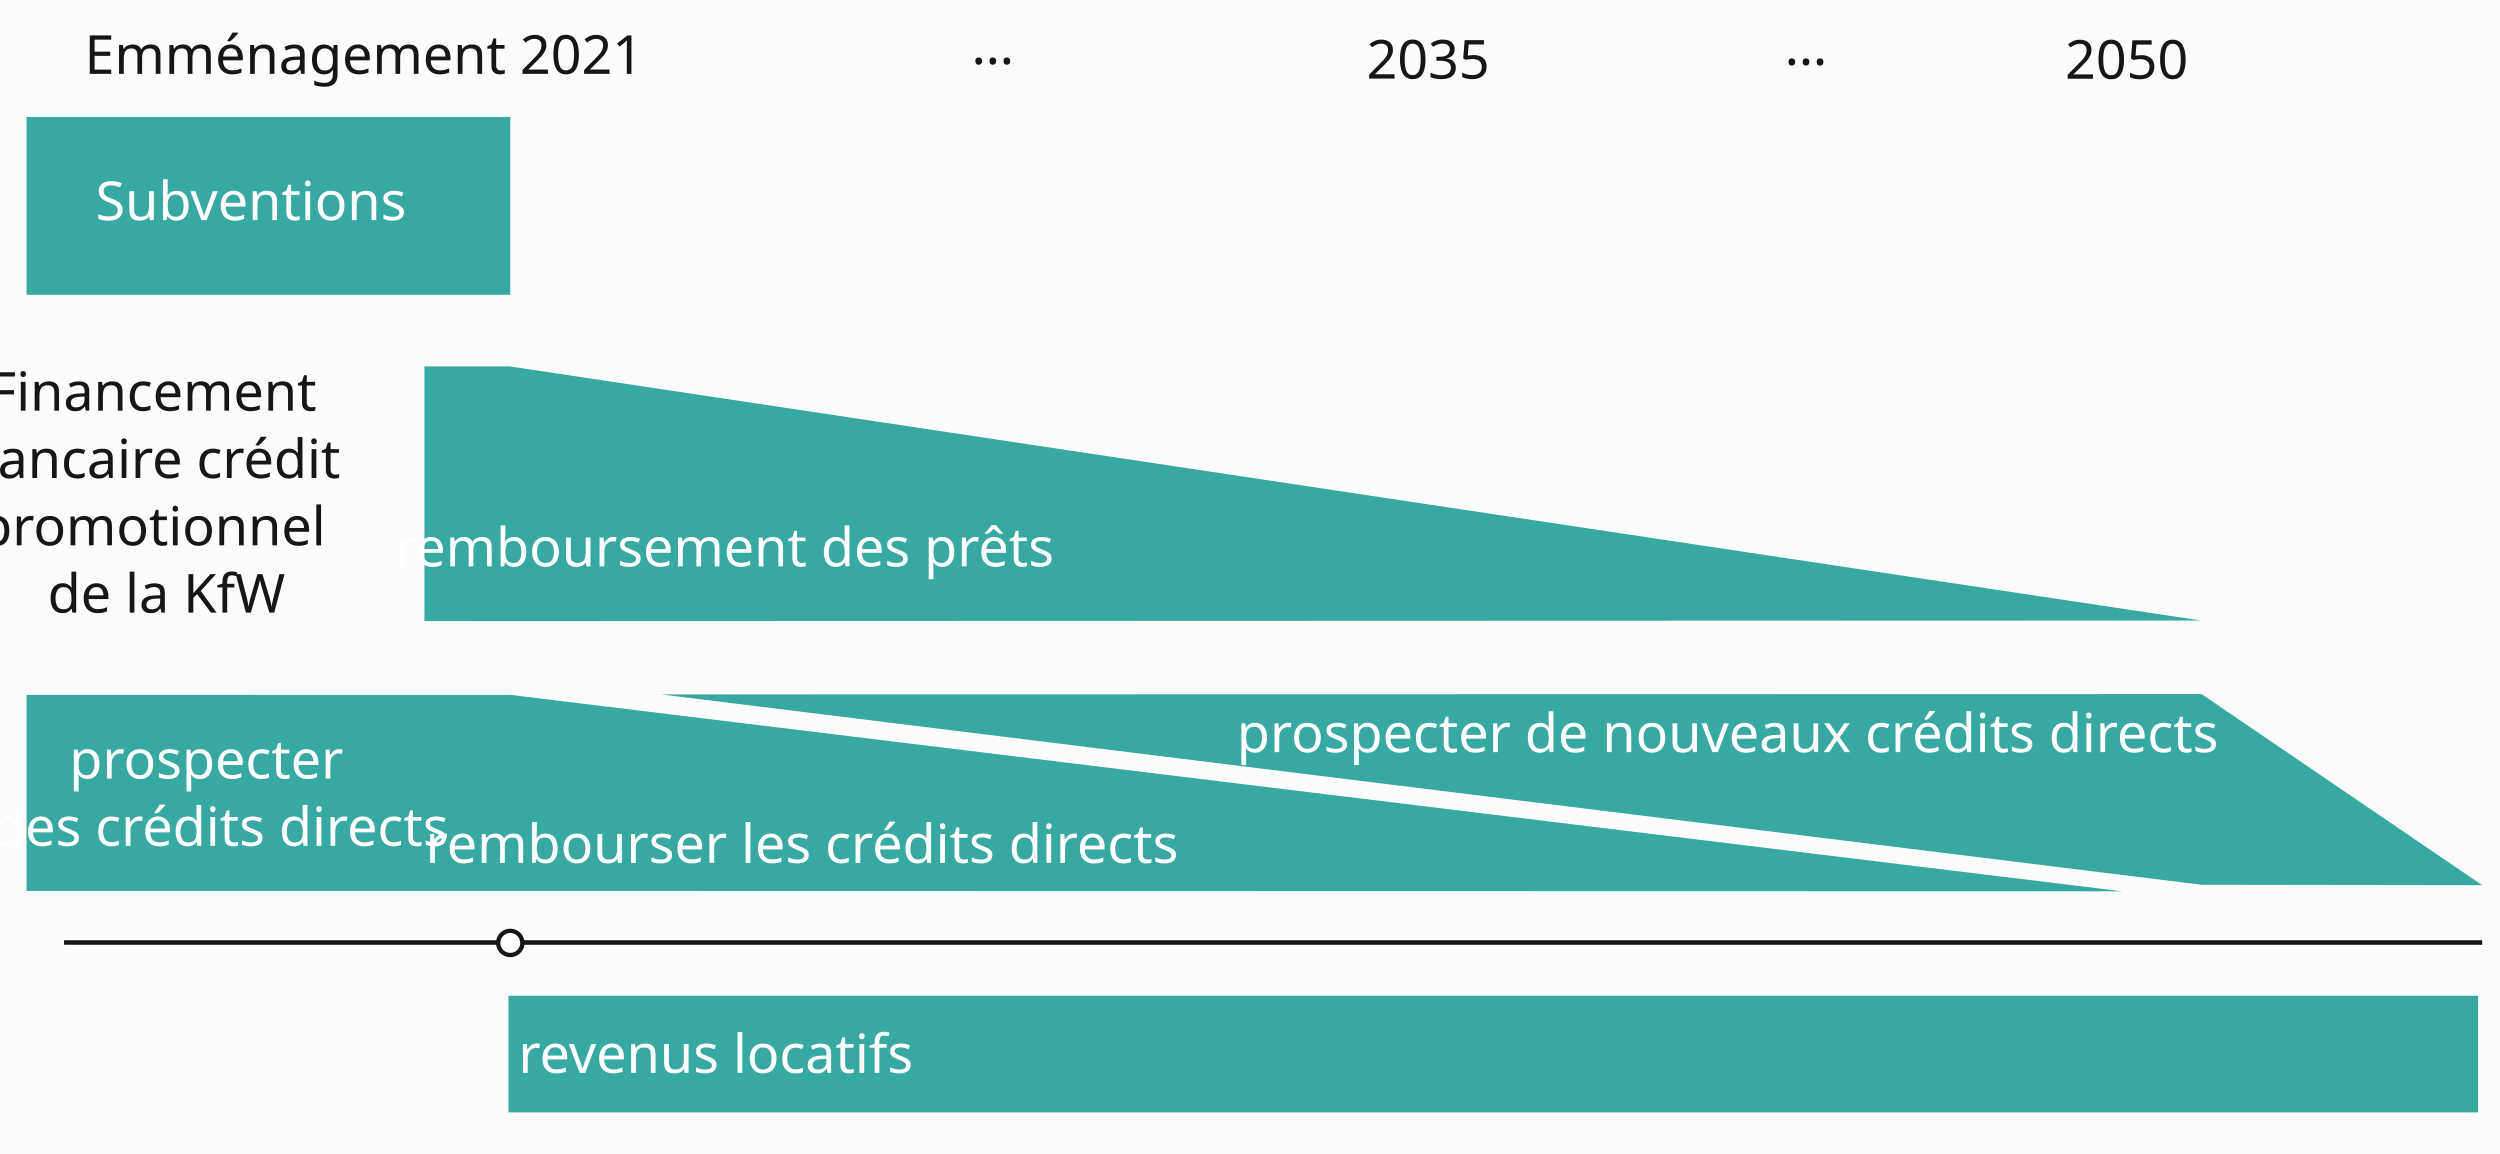
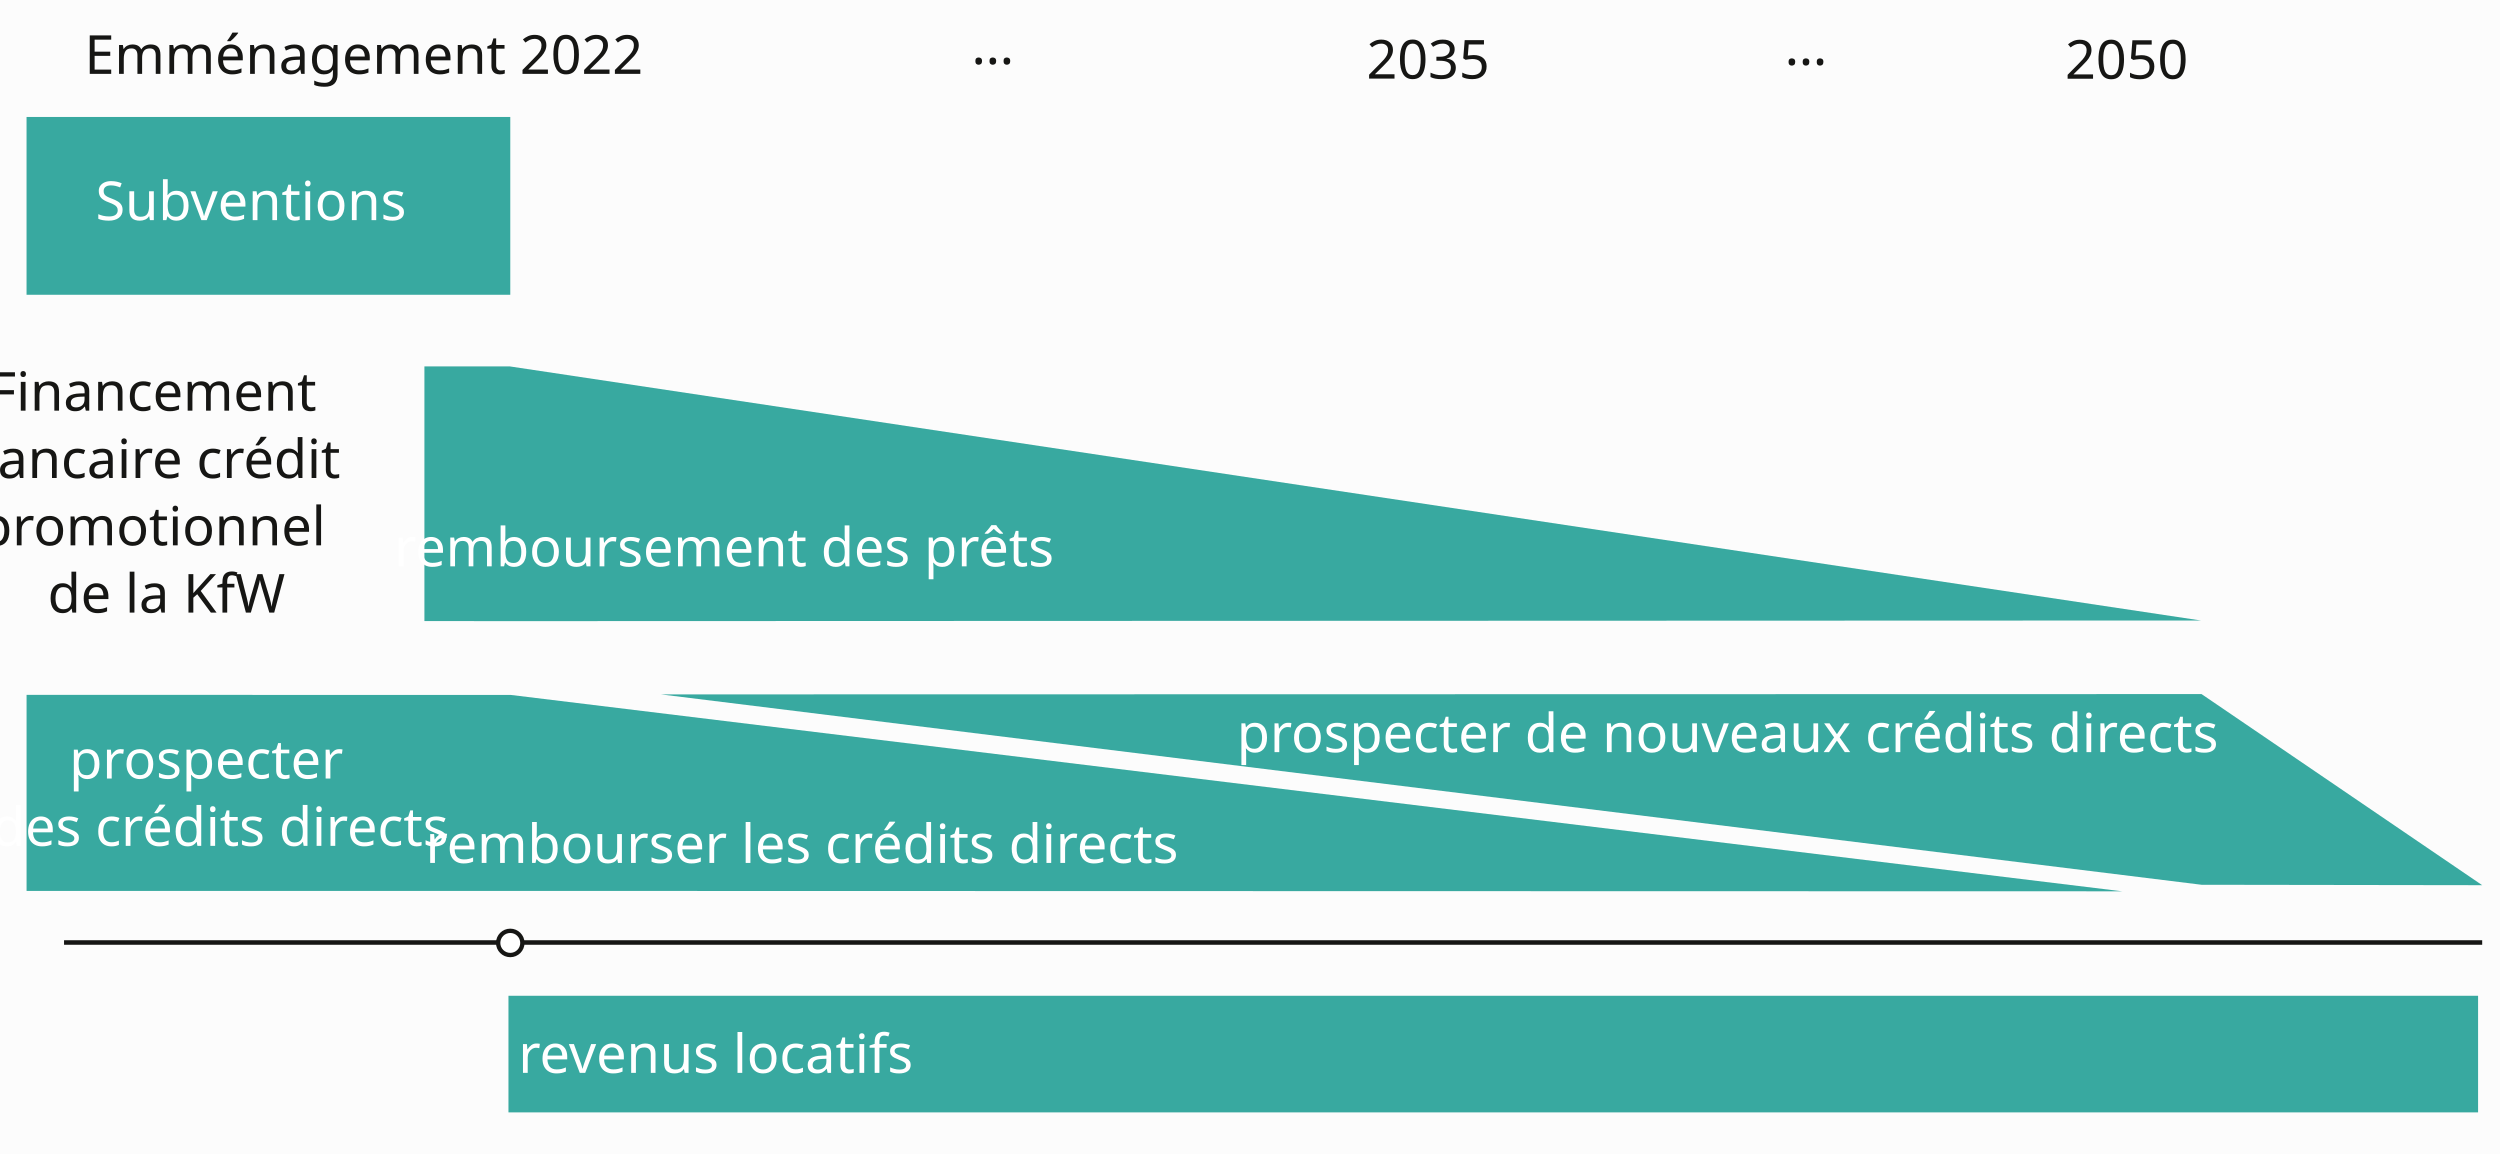
- <svg xmlns="http://www.w3.org/2000/svg" width="650pt" height="300pt" version="1.1" viewBox="0 0 650 300">
-   <defs>
-     <style type="text/css">
+ <svg xmlns="http://www.w3.org/2000/svg" width="650pt" height="300pt" version="1.1" viewBox="0 0 650 300" id="svg212">
+   <defs id="defs4">
+     <style type="text/css" id="style2">
            @font-face{
                font-family:'Source Sansy Pro';
                font-style:normal;
                font-weight:400;
                src:local("Source Sans Pro Regular"),local("SourceSansPro-Regular"),url("/source-sans-pro-regular.woff2") format("woff2"),url("/source-sans-pro-regular.woff") format("woff");
            }
        </style>
  </defs>
-   <g>
-     <rect x="-.79" y="-.885" width="655.47" height="304.04" fill="#fcfcfc" />
-     <g fill="#38a9a0" fill-rule="evenodd">
-       <path d="m132.2 258.9h512.1v30.32h-512.1z" />
-       <path d="m132.75 231.64 419.02 0.1-419.02-51.064-5.3e-4 -3.5e-4 -125.84-3e-3v50.976l125.84-8e-3z" />
-       <path d="m572.4 230.04 72.967 0.109-72.967-49.689-400.57 0.084" />
-       <path d="m572.24 161.33-439.68 0.165-22.213-0.021v-66.208h22.203z" />
-       <path d="m6.903 30.411h125.77v46.229h-125.77z" />
+   <g id="g26">
+     <rect x="-.79" y="-.885" width="655.47" height="304.04" fill="#fcfcfc" id="rect6" />
+     <g fill="#38a9a0" fill-rule="evenodd" id="g18">
+       <path d="m132.2 258.9h512.1v30.32h-512.1z" id="path8" />
+       <path d="m132.75 231.64 419.02 0.1-419.02-51.064-5.3e-4 -3.5e-4 -125.84-3e-3v50.976l125.84-8e-3z" id="path10" />
+       <path d="m572.4 230.04 72.967 0.109-72.967-49.689-400.57 0.084" id="path12" />
+       <path d="m572.24 161.33-439.68 0.165-22.213-0.021v-66.208h22.203z" id="path14" />
+       <path d="m6.903 30.411h125.77v46.229h-125.77z" id="path16" />
    </g>
-     <g stroke="#161614">
-       <path d="m16.65 245.05h628.72" stroke-width="1.178" />
-       <circle cx="132.67" cy="245.16" r="3.149" fill="#fff" stroke-linecap="round" stroke-linejoin="round" stroke-width="1.125" />
+     <g stroke="#161614" id="g24">
+       <path d="m16.65 245.05h628.72" stroke-width="1.178" id="path20" />
+       <circle cx="132.67" cy="245.16" r="3.149" fill="#fff" stroke-linecap="round" stroke-linejoin="round" stroke-width="1.125" id="circle22" />
    </g>
  </g>
-   <g display="none">
-     <text x="101.353" y="201.98" fill="#ffffff" font-family="'Source Sans Pro'" font-size="14px" stroke-width=".75px" text-anchor="end" style="line-height:0%">
-       <tspan x="101.353" y="201.98" text-align="end" style="line-height:9.75px">Direktkredite</tspan>
-       <tspan x="101.353" y="220.73" text-align="end" style="line-height:9.75px">einwerben</tspan>
+   <g display="none" id="g88">
+     <text x="101.353" y="201.98" fill="#ffffff" font-family="'Source Sans Pro'" font-size="14px" stroke-width=".75px" text-anchor="end" style="line-height:0%" id="text32">
+       <tspan x="101.353" y="201.98" text-align="end" style="line-height:9.75px" id="tspan28">Direktkredite</tspan>
+       <tspan x="101.353" y="220.73" text-align="end" style="line-height:9.75px" id="tspan30">einwerben</tspan>
    </text>
-     <text x="101.165" y="57.983" style="line-height:0%">
-       <tspan x="101.165" y="57.983" fill="#ffffff" font-family="'Source Sans Pro'" font-size="14px" stroke-width=".75px" text-align="end" text-anchor="end" style="line-height:0px">Förderung</tspan>
+     <text x="101.165" y="57.983" style="line-height:0%" id="text36">
+       <tspan x="101.165" y="57.983" fill="#ffffff" font-family="'Source Sans Pro'" font-size="14px" stroke-width=".75px" text-align="end" text-anchor="end" style="line-height:0px" id="tspan34">Förderung</tspan>
    </text>
-     <text x="229.908" y="278.953" style="line-height:0%">
-       <tspan x="229.908" y="278.953" fill="#ffffff" font-family="'Source Sans Pro'" font-size="14px" stroke-width=".75px" text-align="end" text-anchor="end" style="line-height:9.75px">Mieteinahmen</tspan>
+     <text x="229.908" y="278.953" style="line-height:0%" id="text40">
+       <tspan x="229.908" y="278.953" fill="#ffffff" font-family="'Source Sans Pro'" font-size="14px" stroke-width=".75px" text-align="end" text-anchor="end" style="line-height:9.75px" id="tspan38">Mieteinahmen</tspan>
    </text>
-     <text x="565.536" y="199.312" fill="#ffffff" font-family="'Source Sans Pro'" font-size="14px" stroke-width=".75px" text-anchor="end" style="line-height:0%">
-       <tspan x="565.536" y="199.312" text-align="end" style="line-height:9.75px">neue DK einwerben</tspan>
-       <tspan x="565.536" y="218.062" text-align="end" style="line-height:9.75px" />
+     <text x="565.536" y="199.312" fill="#ffffff" font-family="'Source Sans Pro'" font-size="14px" stroke-width=".75px" text-anchor="end" style="line-height:0%" id="text46">
+       <tspan x="565.536" y="199.312" text-align="end" style="line-height:9.75px" id="tspan42">neue DK einwerben</tspan>
+       <tspan x="565.536" y="218.062" text-align="end" style="line-height:9.75px" id="tspan44" />
    </text>
-     <g fill="#161614">
-       <text x="167.211" y="19.201" style="line-height:0%">
-         <tspan x="167.211" y="19.201" fill="#161614" font-family="'Source Sans Pro'" font-size="14px" stroke-width=".75px" text-align="end" text-anchor="end" style="line-height:9.75px">Einzug 2021</tspan>
+     <g fill="#161614" id="g70">
+       <text x="167.211" y="19.201" style="line-height:0%" id="text50">
+         <tspan x="167.211" y="19.201" fill="#161614" font-family="'Source Sans Pro'" font-size="14px" stroke-width=".75px" text-align="end" text-anchor="end" style="line-height:9.75px" id="tspan48">Einzug 2021</tspan>
      </text>
-       <text x="263.652" y="16.634" style="line-height:0%">
-         <tspan x="263.652" y="16.634" fill="#161614" font-family="'Source Sans Pro'" font-size="14px" stroke-width=".75px" text-align="end" text-anchor="end" style="line-height:9.75px">…</tspan>
+       <text x="263.652" y="16.634" style="line-height:0%" id="text54">
+         <tspan x="263.652" y="16.634" fill="#161614" font-family="'Source Sans Pro'" font-size="14px" stroke-width=".75px" text-align="end" text-anchor="end" style="line-height:9.75px" id="tspan52">…</tspan>
      </text>
-       <text x="387.323" y="20.438" style="line-height:0%">
-         <tspan x="387.323" y="20.438" fill="#161614" font-family="'Source Sans Pro'" font-size="14px" stroke-width=".75px" text-align="end" text-anchor="end" style="line-height:9.75px">2035</tspan>
+       <text x="387.323" y="20.438" style="line-height:0%" id="text58">
+         <tspan x="387.323" y="20.438" fill="#161614" font-family="'Source Sans Pro'" font-size="14px" stroke-width=".75px" text-align="end" text-anchor="end" style="line-height:9.75px" id="tspan56">2035</tspan>
      </text>
-       <text x="475.077" y="16.86" style="line-height:0%">
-         <tspan x="475.077" y="16.86" fill="#161614" font-family="'Source Sans Pro'" font-size="14px" stroke-width=".75px" text-align="end" text-anchor="end" style="line-height:9.75px">…</tspan>
+       <text x="475.077" y="16.86" style="line-height:0%" id="text62">
+         <tspan x="475.077" y="16.86" fill="#161614" font-family="'Source Sans Pro'" font-size="14px" stroke-width=".75px" text-align="end" text-anchor="end" style="line-height:9.75px" id="tspan60">…</tspan>
      </text>
-       <text x="572.58" y="20.471" font-family="'Source Sans Pro'" font-size="14px" stroke-width=".75px" text-anchor="end" style="line-height:0%">
-         <tspan x="572.58" y="20.471" text-align="end" style="line-height:9.75px">2050</tspan>
-         <tspan x="572.58" y="39.221" text-align="end" style="line-height:9.75px" />
+       <text x="572.58" y="20.471" font-family="'Source Sans Pro'" font-size="14px" stroke-width=".75px" text-anchor="end" style="line-height:0%" id="text68">
+         <tspan x="572.58" y="20.471" text-align="end" style="line-height:9.75px" id="tspan64">2050</tspan>
+         <tspan x="572.58" y="39.221" text-align="end" style="line-height:9.75px" id="tspan66" />
      </text>
    </g>
-     <text x="217.422" y="137.877" style="line-height:0%">
-       <tspan x="217.422" y="137.877" fill="#ffffff" font-family="'Source Sans Pro'" font-size="14px" stroke-width=".75px" text-align="end" text-anchor="end" style="line-height:9.75px">Kredit tilgen</tspan>
+     <text x="217.422" y="137.877" style="line-height:0%" id="text74">
+       <tspan x="217.422" y="137.877" fill="#ffffff" font-family="'Source Sans Pro'" font-size="14px" stroke-width=".75px" text-align="end" text-anchor="end" style="line-height:9.75px" id="tspan72">Kredit tilgen</tspan>
    </text>
-     <text x="229.718" y="222.018" style="line-height:0%">
-       <tspan x="229.718" y="222.018" fill="#ffffff" font-family="'Source Sans Pro'" font-size="14px" stroke-width=".75px" text-align="end" text-anchor="end" style="line-height:9.75px">DK rückzahlen</tspan>
+     <text x="229.718" y="222.018" style="line-height:0%" id="text78">
+       <tspan x="229.718" y="222.018" fill="#ffffff" font-family="'Source Sans Pro'" font-size="14px" stroke-width=".75px" text-align="end" text-anchor="end" style="line-height:9.75px" id="tspan76">DK rückzahlen</tspan>
    </text>
-     <text x="52.303" y="114.117" fill="#000000" font-family="'Source Sans Pro'" font-size="14px" letter-spacing="0px" stroke-width="1px" text-anchor="middle" word-spacing="0px" style="line-height:0%" xml:space="preserve">
-       <tspan x="53.703" y="114.117" text-align="center" style="line-height:1.25">Bankkredit </tspan>
-       <tspan x="53.703" y="131.617" text-align="center" style="line-height:1.25">gefördert </tspan>
-       <tspan x="52.303" y="149.117" text-align="center" style="line-height:1.25">durch KfW</tspan>
+     <text x="52.303" y="114.117" fill="#000000" font-family="'Source Sans Pro'" font-size="14px" letter-spacing="0px" stroke-width="1px" text-anchor="middle" word-spacing="0px" style="line-height:0%" xml:space="preserve" id="text86">
+       <tspan x="53.703" y="114.117" text-align="center" style="line-height:1.25" id="tspan80">Bankkredit </tspan>
+       <tspan x="53.703" y="131.617" text-align="center" style="line-height:1.25" id="tspan82">gefördert </tspan>
+       <tspan x="52.303" y="149.117" text-align="center" style="line-height:1.25" id="tspan84">durch KfW</tspan>
    </text>
  </g>
-   <g>
-     <text x="105.665" y="57.233" style="line-height:0%">
-       <tspan x="105.665" y="57.233" fill="#ffffff" font-family="'Source Sans Pro'" font-size="14px" stroke-width=".75px" text-align="end" text-anchor="end" style="line-height:0px">Subventions</tspan>
+   <g id="g148">
+     <text x="105.665" y="57.233" style="line-height:0%" id="text92">
+       <tspan x="105.665" y="57.233" fill="#ffffff" font-family="'Source Sans Pro'" font-size="14px" stroke-width=".75px" text-align="end" text-anchor="end" style="line-height:0px" id="tspan90">Subventions</tspan>
    </text>
-     <text x="237.408" y="278.953" style="line-height:0%">
-       <tspan x="237.408" y="278.953" fill="#ffffff" font-family="'Source Sans Pro'" font-size="14px" stroke-width=".75px" text-align="end" text-anchor="end" style="line-height:9.75px">revenus locatifs</tspan>
+     <text x="237.408" y="278.953" style="line-height:0%" id="text96">
+       <tspan x="237.408" y="278.953" fill="#ffffff" font-family="'Source Sans Pro'" font-size="14px" stroke-width=".75px" text-align="end" text-anchor="end" style="line-height:9.75px" id="tspan94">revenus locatifs</tspan>
    </text>
-     <text x="576.786" y="195.562" fill="#ffffff" font-family="'Source Sans Pro'" font-size="14px" stroke-width=".75px" text-anchor="end" style="line-height:0%">prospecter de nouveaux crédits directs</text>
-     <g fill="#161614">
-       <text x="167.211" y="19.201" style="line-height:0%">
-         <tspan x="167.211" y="19.201" fill="#161614" font-family="'Source Sans Pro'" font-size="14px" stroke-width=".75px" text-align="end" text-anchor="end" style="line-height:9.75px">Emménagement 2021</tspan>
+     <text x="576.786" y="195.562" fill="#ffffff" font-family="'Source Sans Pro'" font-size="14px" stroke-width=".75px" text-anchor="end" style="line-height:0%" id="text98">prospecter de nouveaux crédits directs</text>
+     <g fill="#161614" id="g122">
+       <text x="167.211" y="19.201" style="line-height:0%" id="text102">
+         <tspan x="167.211" y="19.201" fill="#161614" font-family="'Source Sans Pro'" font-size="14px" stroke-width="0.75px" text-align="end" text-anchor="end" style="line-height:9.75px" id="tspan100">Emménagement 2022</tspan>
      </text>
-       <text x="263.652" y="16.634" style="line-height:0%">
-         <tspan x="263.652" y="16.634" fill="#161614" font-family="'Source Sans Pro'" font-size="14px" stroke-width=".75px" text-align="end" text-anchor="end" style="line-height:9.75px">…</tspan>
+       <text x="263.652" y="16.634" style="line-height:0%" id="text106">
+         <tspan x="263.652" y="16.634" fill="#161614" font-family="'Source Sans Pro'" font-size="14px" stroke-width=".75px" text-align="end" text-anchor="end" style="line-height:9.75px" id="tspan104">…</tspan>
      </text>
-       <text x="387.323" y="20.438" style="line-height:0%">
-         <tspan x="387.323" y="20.438" fill="#161614" font-family="'Source Sans Pro'" font-size="14px" stroke-width=".75px" text-align="end" text-anchor="end" style="line-height:9.75px">2035</tspan>
+       <text x="387.323" y="20.438" style="line-height:0%" id="text110">
+         <tspan x="387.323" y="20.438" fill="#161614" font-family="'Source Sans Pro'" font-size="14px" stroke-width=".75px" text-align="end" text-anchor="end" style="line-height:9.75px" id="tspan108">2035</tspan>
      </text>
-       <text x="475.077" y="16.86" style="line-height:0%">
-         <tspan x="475.077" y="16.86" fill="#161614" font-family="'Source Sans Pro'" font-size="14px" stroke-width=".75px" text-align="end" text-anchor="end" style="line-height:9.75px">…</tspan>
+       <text x="475.077" y="16.86" style="line-height:0%" id="text114">
+         <tspan x="475.077" y="16.86" fill="#161614" font-family="'Source Sans Pro'" font-size="14px" stroke-width=".75px" text-align="end" text-anchor="end" style="line-height:9.75px" id="tspan112">…</tspan>
      </text>
-       <text x="572.58" y="20.471" font-family="'Source Sans Pro'" font-size="14px" stroke-width=".75px" text-anchor="end" style="line-height:0%">
-         <tspan x="572.58" y="20.471" text-align="end" style="line-height:9.75px">2050</tspan>
-         <tspan x="572.58" y="39.221" text-align="end" style="line-height:9.75px" />
+       <text x="572.58" y="20.471" font-family="'Source Sans Pro'" font-size="14px" stroke-width=".75px" text-anchor="end" style="line-height:0%" id="text120">
+         <tspan x="572.58" y="20.471" text-align="end" style="line-height:9.75px" id="tspan116">2050</tspan>
+         <tspan x="572.58" y="39.221" text-align="end" style="line-height:9.75px" id="tspan118" />
      </text>
    </g>
-     <text x="274.047" y="147.252" style="line-height:0%">
-       <tspan x="274.047" y="147.252" fill="#ffffff" font-family="'Source Sans Pro'" font-size="14px" stroke-width=".75px" text-align="end" text-anchor="end" style="line-height:9.75px">remboursement des prêts</tspan>
+     <text x="274.047" y="147.252" style="line-height:0%" id="text126">
+       <tspan x="274.047" y="147.252" fill="#ffffff" font-family="'Source Sans Pro'" font-size="14px" stroke-width=".75px" text-align="end" text-anchor="end" style="line-height:9.75px" id="tspan124">remboursement des prêts</tspan>
    </text>
-     <text x="306.381" y="224.359" style="line-height:0%">
-       <tspan x="306.381" y="224.359" fill="#ffffff" font-family="'Source Sans Pro'" font-size="14px" stroke-width=".75px" text-align="end" text-anchor="end" style="line-height:9.75px">rembourser les crédits directs</tspan>
+     <text x="306.381" y="224.359" style="line-height:0%" id="text130">
+       <tspan x="306.381" y="224.359" fill="#ffffff" font-family="'Source Sans Pro'" font-size="14px" stroke-width=".75px" text-align="end" text-anchor="end" style="line-height:9.75px" id="tspan128">rembourser les crédits directs</tspan>
    </text>
-     <text x="52.363" y="106.783" fill="#161614" font-family="'Source Sans Pro'" font-size="14px" letter-spacing="0px" stroke-width="1px" text-anchor="middle" word-spacing="0px" style="line-height:0%" xml:space="preserve">
-       <tspan x="52.363" y="106.783" text-align="center" style="line-height:1.25">Financement</tspan>
-       <tspan x="52.363" y="124.283" text-align="center" style="line-height:1.25">bancaire crédit</tspan>
-       <tspan x="52.363" y="141.783" text-align="center" style="line-height:1.25">promotionnel</tspan>
-       <tspan x="52.363" y="159.283" text-align="center" style="line-height:1.25">de la KfW</tspan>
+     <text x="52.363" y="106.783" fill="#161614" font-family="'Source Sans Pro'" font-size="14px" letter-spacing="0px" stroke-width="1px" text-anchor="middle" word-spacing="0px" style="line-height:0%" xml:space="preserve" id="text140">
+       <tspan x="52.363" y="106.783" text-align="center" style="line-height:1.25" id="tspan132">Financement</tspan>
+       <tspan x="52.363" y="124.283" text-align="center" style="line-height:1.25" id="tspan134">bancaire crédit</tspan>
+       <tspan x="52.363" y="141.783" text-align="center" style="line-height:1.25" id="tspan136">promotionnel</tspan>
+       <tspan x="52.363" y="159.283" text-align="center" style="line-height:1.25" id="tspan138">de la KfW</tspan>
    </text>
-     <text x="66.374" y="202.419" fill="#ffffff" font-family="'Source Sans Pro'" font-size="14px" letter-spacing="0px" stroke-width=".75" text-align="center" text-anchor="middle" word-spacing="0px" style="font-feature-settings:normal;font-variant-caps:normal;font-variant-ligatures:normal;font-variant-numeric:normal;line-height:1.25" xml:space="preserve">
-       <tspan x="66.374" y="202.419">prospecter</tspan>
-       <tspan x="66.374" y="219.919">des crédits directs</tspan>
+     <text x="66.374" y="202.419" fill="#ffffff" font-family="'Source Sans Pro'" font-size="14px" letter-spacing="0px" stroke-width=".75" text-align="center" text-anchor="middle" word-spacing="0px" style="font-feature-settings:normal;font-variant-caps:normal;font-variant-ligatures:normal;font-variant-numeric:normal;line-height:1.25" xml:space="preserve" id="text146">
+       <tspan x="66.374" y="202.419" id="tspan142">prospecter</tspan>
+       <tspan x="66.374" y="219.919" id="tspan144">des crédits directs</tspan>
    </text>
  </g>
-   <g display="none">
-     <text x="86.846" y="55.331" style="line-height:0%">
-       <tspan x="86.846" y="55.331" fill="#ffffff" font-family="'Source Sans Pro'" font-size="14px" stroke-width=".75px" text-align="end" text-anchor="end" style="line-height:0px">Grants</tspan>
+   <g display="none" id="g210">
+     <text x="86.846" y="55.331" style="line-height:0%" id="text152">
+       <tspan x="86.846" y="55.331" fill="#ffffff" font-family="'Source Sans Pro'" font-size="14px" stroke-width=".75px" text-align="end" text-anchor="end" style="line-height:0px" id="tspan150">Grants</tspan>
    </text>
-     <g fill="#161614">
-       <text x="263.652" y="16.634" style="line-height:0%">
-         <tspan x="263.652" y="16.634" fill="#161614" font-family="'Source Sans Pro'" font-size="14px" stroke-width=".75px" text-align="end" text-anchor="end" style="line-height:9.75px">…</tspan>
+     <g fill="#161614" id="g172">
+       <text x="263.652" y="16.634" style="line-height:0%" id="text156">
+         <tspan x="263.652" y="16.634" fill="#161614" font-family="'Source Sans Pro'" font-size="14px" stroke-width=".75px" text-align="end" text-anchor="end" style="line-height:9.75px" id="tspan154">…</tspan>
      </text>
-       <text x="387.323" y="20.438" style="line-height:0%">
-         <tspan x="387.323" y="20.438" fill="#161614" font-family="'Source Sans Pro'" font-size="14px" stroke-width=".75px" text-align="end" text-anchor="end" style="line-height:9.75px">2035</tspan>
+       <text x="387.323" y="20.438" style="line-height:0%" id="text160">
+         <tspan x="387.323" y="20.438" fill="#161614" font-family="'Source Sans Pro'" font-size="14px" stroke-width=".75px" text-align="end" text-anchor="end" style="line-height:9.75px" id="tspan158">2035</tspan>
      </text>
-       <text x="475.077" y="16.86" style="line-height:0%">
-         <tspan x="475.077" y="16.86" fill="#161614" font-family="'Source Sans Pro'" font-size="14px" stroke-width=".75px" text-align="end" text-anchor="end" style="line-height:9.75px">…</tspan>
+       <text x="475.077" y="16.86" style="line-height:0%" id="text164">
+         <tspan x="475.077" y="16.86" fill="#161614" font-family="'Source Sans Pro'" font-size="14px" stroke-width=".75px" text-align="end" text-anchor="end" style="line-height:9.75px" id="tspan162">…</tspan>
      </text>
-       <text x="572.58" y="20.471" font-family="'Source Sans Pro'" font-size="14px" stroke-width=".75px" text-anchor="end" style="line-height:0%">
-         <tspan x="572.58" y="20.471" text-align="end" style="line-height:9.75px">2050</tspan>
-         <tspan x="572.58" y="39.221" text-align="end" style="line-height:9.75px" />
+       <text x="572.58" y="20.471" font-family="'Source Sans Pro'" font-size="14px" stroke-width=".75px" text-anchor="end" style="line-height:0%" id="text170">
+         <tspan x="572.58" y="20.471" text-align="end" style="line-height:9.75px" id="tspan166">2050</tspan>
+         <tspan x="572.58" y="39.221" text-align="end" style="line-height:9.75px" id="tspan168" />
      </text>
    </g>
-     <text x="248.976" y="140.062" style="line-height:0%">
-       <tspan x="248.976" y="140.062" fill="#ffffff" font-family="'Source Sans Pro'" font-size="14px" stroke-width=".75px" text-align="end" text-anchor="end" style="line-height:9.75px">Bank loan repayment</tspan>
+     <text x="248.976" y="140.062" style="line-height:0%" id="text176">
+       <tspan x="248.976" y="140.062" fill="#ffffff" font-family="'Source Sans Pro'" font-size="14px" stroke-width=".75px" text-align="end" text-anchor="end" style="line-height:9.75px" id="tspan174">Bank loan repayment</tspan>
    </text>
-     <text x="52.303" y="114.117" fill="#161614" font-family="'Source Sans Pro'" font-size="14px" letter-spacing="0px" stroke-width="1px" text-anchor="middle" word-spacing="0px" style="line-height:0%" xml:space="preserve">
-       <tspan x="52.303" y="114.117" text-align="center" style="line-height:1.25">Bank loan</tspan>
-       <tspan x="52.303" y="131.617" text-align="center" style="line-height:1.25">subsidized by</tspan>
-       <tspan x="52.303" y="149.117" text-align="center" style="line-height:1.25">KfW</tspan>
+     <text x="52.303" y="114.117" fill="#161614" font-family="'Source Sans Pro'" font-size="14px" letter-spacing="0px" stroke-width="1px" text-anchor="middle" word-spacing="0px" style="line-height:0%" xml:space="preserve" id="text184">
+       <tspan x="52.303" y="114.117" text-align="center" style="line-height:1.25" id="tspan178">Bank loan</tspan>
+       <tspan x="52.303" y="131.617" text-align="center" style="line-height:1.25" id="tspan180">subsidized by</tspan>
+       <tspan x="52.303" y="149.117" text-align="center" style="line-height:1.25" id="tspan182">KfW</tspan>
    </text>
-     <g fill="#ffffff" font-family="'Source Sans Pro'" font-size="14px" letter-spacing="0px" stroke-width=".75" text-anchor="middle" word-spacing="0px">
-       <text x="54" y="201.375" text-align="center" style="font-feature-settings:normal;font-variant-caps:normal;font-variant-ligatures:normal;font-variant-numeric:normal;line-height:1.25" xml:space="preserve">
-         <tspan x="54" y="201.375">Attract</tspan>
-         <tspan x="54" y="218.875">direct loans</tspan>
+     <g fill="#ffffff" font-family="'Source Sans Pro'" font-size="14px" letter-spacing="0px" stroke-width=".75" text-anchor="middle" word-spacing="0px" id="g204">
+       <text x="54" y="201.375" text-align="center" style="font-feature-settings:normal;font-variant-caps:normal;font-variant-ligatures:normal;font-variant-numeric:normal;line-height:1.25" xml:space="preserve" id="text190">
+         <tspan x="54" y="201.375" id="tspan186">Attract</tspan>
+         <tspan x="54" y="218.875" id="tspan188">direct loans</tspan>
      </text>
-       <text x="188.419" y="220.243" text-align="center" style="font-feature-settings:normal;font-variant-caps:normal;font-variant-ligatures:normal;font-variant-numeric:normal;line-height:1.25" xml:space="preserve">
-         <tspan x="188.419" y="220.243" fill="#ffffff" stroke-width=".75">Direct loan repayment</tspan>
+       <text x="188.419" y="220.243" text-align="center" style="font-feature-settings:normal;font-variant-caps:normal;font-variant-ligatures:normal;font-variant-numeric:normal;line-height:1.25" xml:space="preserve" id="text194">
+         <tspan x="188.419" y="220.243" fill="#ffffff" stroke-width=".75" id="tspan192">Direct loan repayment</tspan>
      </text>
-       <text x="517.666" y="199.735" text-align="center" style="font-feature-settings:normal;font-variant-caps:normal;font-variant-ligatures:normal;font-variant-numeric:normal;line-height:1.25" xml:space="preserve">
-         <tspan x="517.666" y="199.735" fill="#ffffff" stroke-width=".75">New direct loans</tspan>
+       <text x="517.666" y="199.735" text-align="center" style="font-feature-settings:normal;font-variant-caps:normal;font-variant-ligatures:normal;font-variant-numeric:normal;line-height:1.25" xml:space="preserve" id="text198">
+         <tspan x="517.666" y="199.735" fill="#ffffff" stroke-width=".75" id="tspan196">New direct loans</tspan>
      </text>
-       <text x="182.036" y="278.787" text-align="center" style="font-feature-settings:normal;font-variant-caps:normal;font-variant-ligatures:normal;font-variant-numeric:normal;line-height:1.25" xml:space="preserve">
-         <tspan x="182.036" y="278.787" fill="#ffffff" stroke-width=".75">Rental revenue</tspan>
+       <text x="182.036" y="278.787" text-align="center" style="font-feature-settings:normal;font-variant-caps:normal;font-variant-ligatures:normal;font-variant-numeric:normal;line-height:1.25" xml:space="preserve" id="text202">
+         <tspan x="182.036" y="278.787" fill="#ffffff" stroke-width=".75" id="tspan200">Rental revenue</tspan>
      </text>
    </g>
-     <text x="114.584" y="19.207" fill="#161614" font-family="'Source Sans Pro'" font-size="14px" letter-spacing="0px" stroke-width=".75" text-align="center" text-anchor="middle" word-spacing="0px" style="font-feature-settings:normal;font-variant-caps:normal;font-variant-ligatures:normal;font-variant-numeric:normal;line-height:1.25" xml:space="preserve">
-       <tspan x="114.584" y="19.207" fill="#161614" stroke-width=".75">First Tenants 2021</tspan>
+     <text x="114.584" y="19.207" fill="#161614" font-family="'Source Sans Pro'" font-size="14px" letter-spacing="0px" stroke-width=".75" text-align="center" text-anchor="middle" word-spacing="0px" style="font-feature-settings:normal;font-variant-caps:normal;font-variant-ligatures:normal;font-variant-numeric:normal;line-height:1.25" xml:space="preserve" id="text208">
+       <tspan x="114.584" y="19.207" fill="#161614" stroke-width=".75" id="tspan206">First Tenants 2021</tspan>
    </text>
  </g>
</svg>
